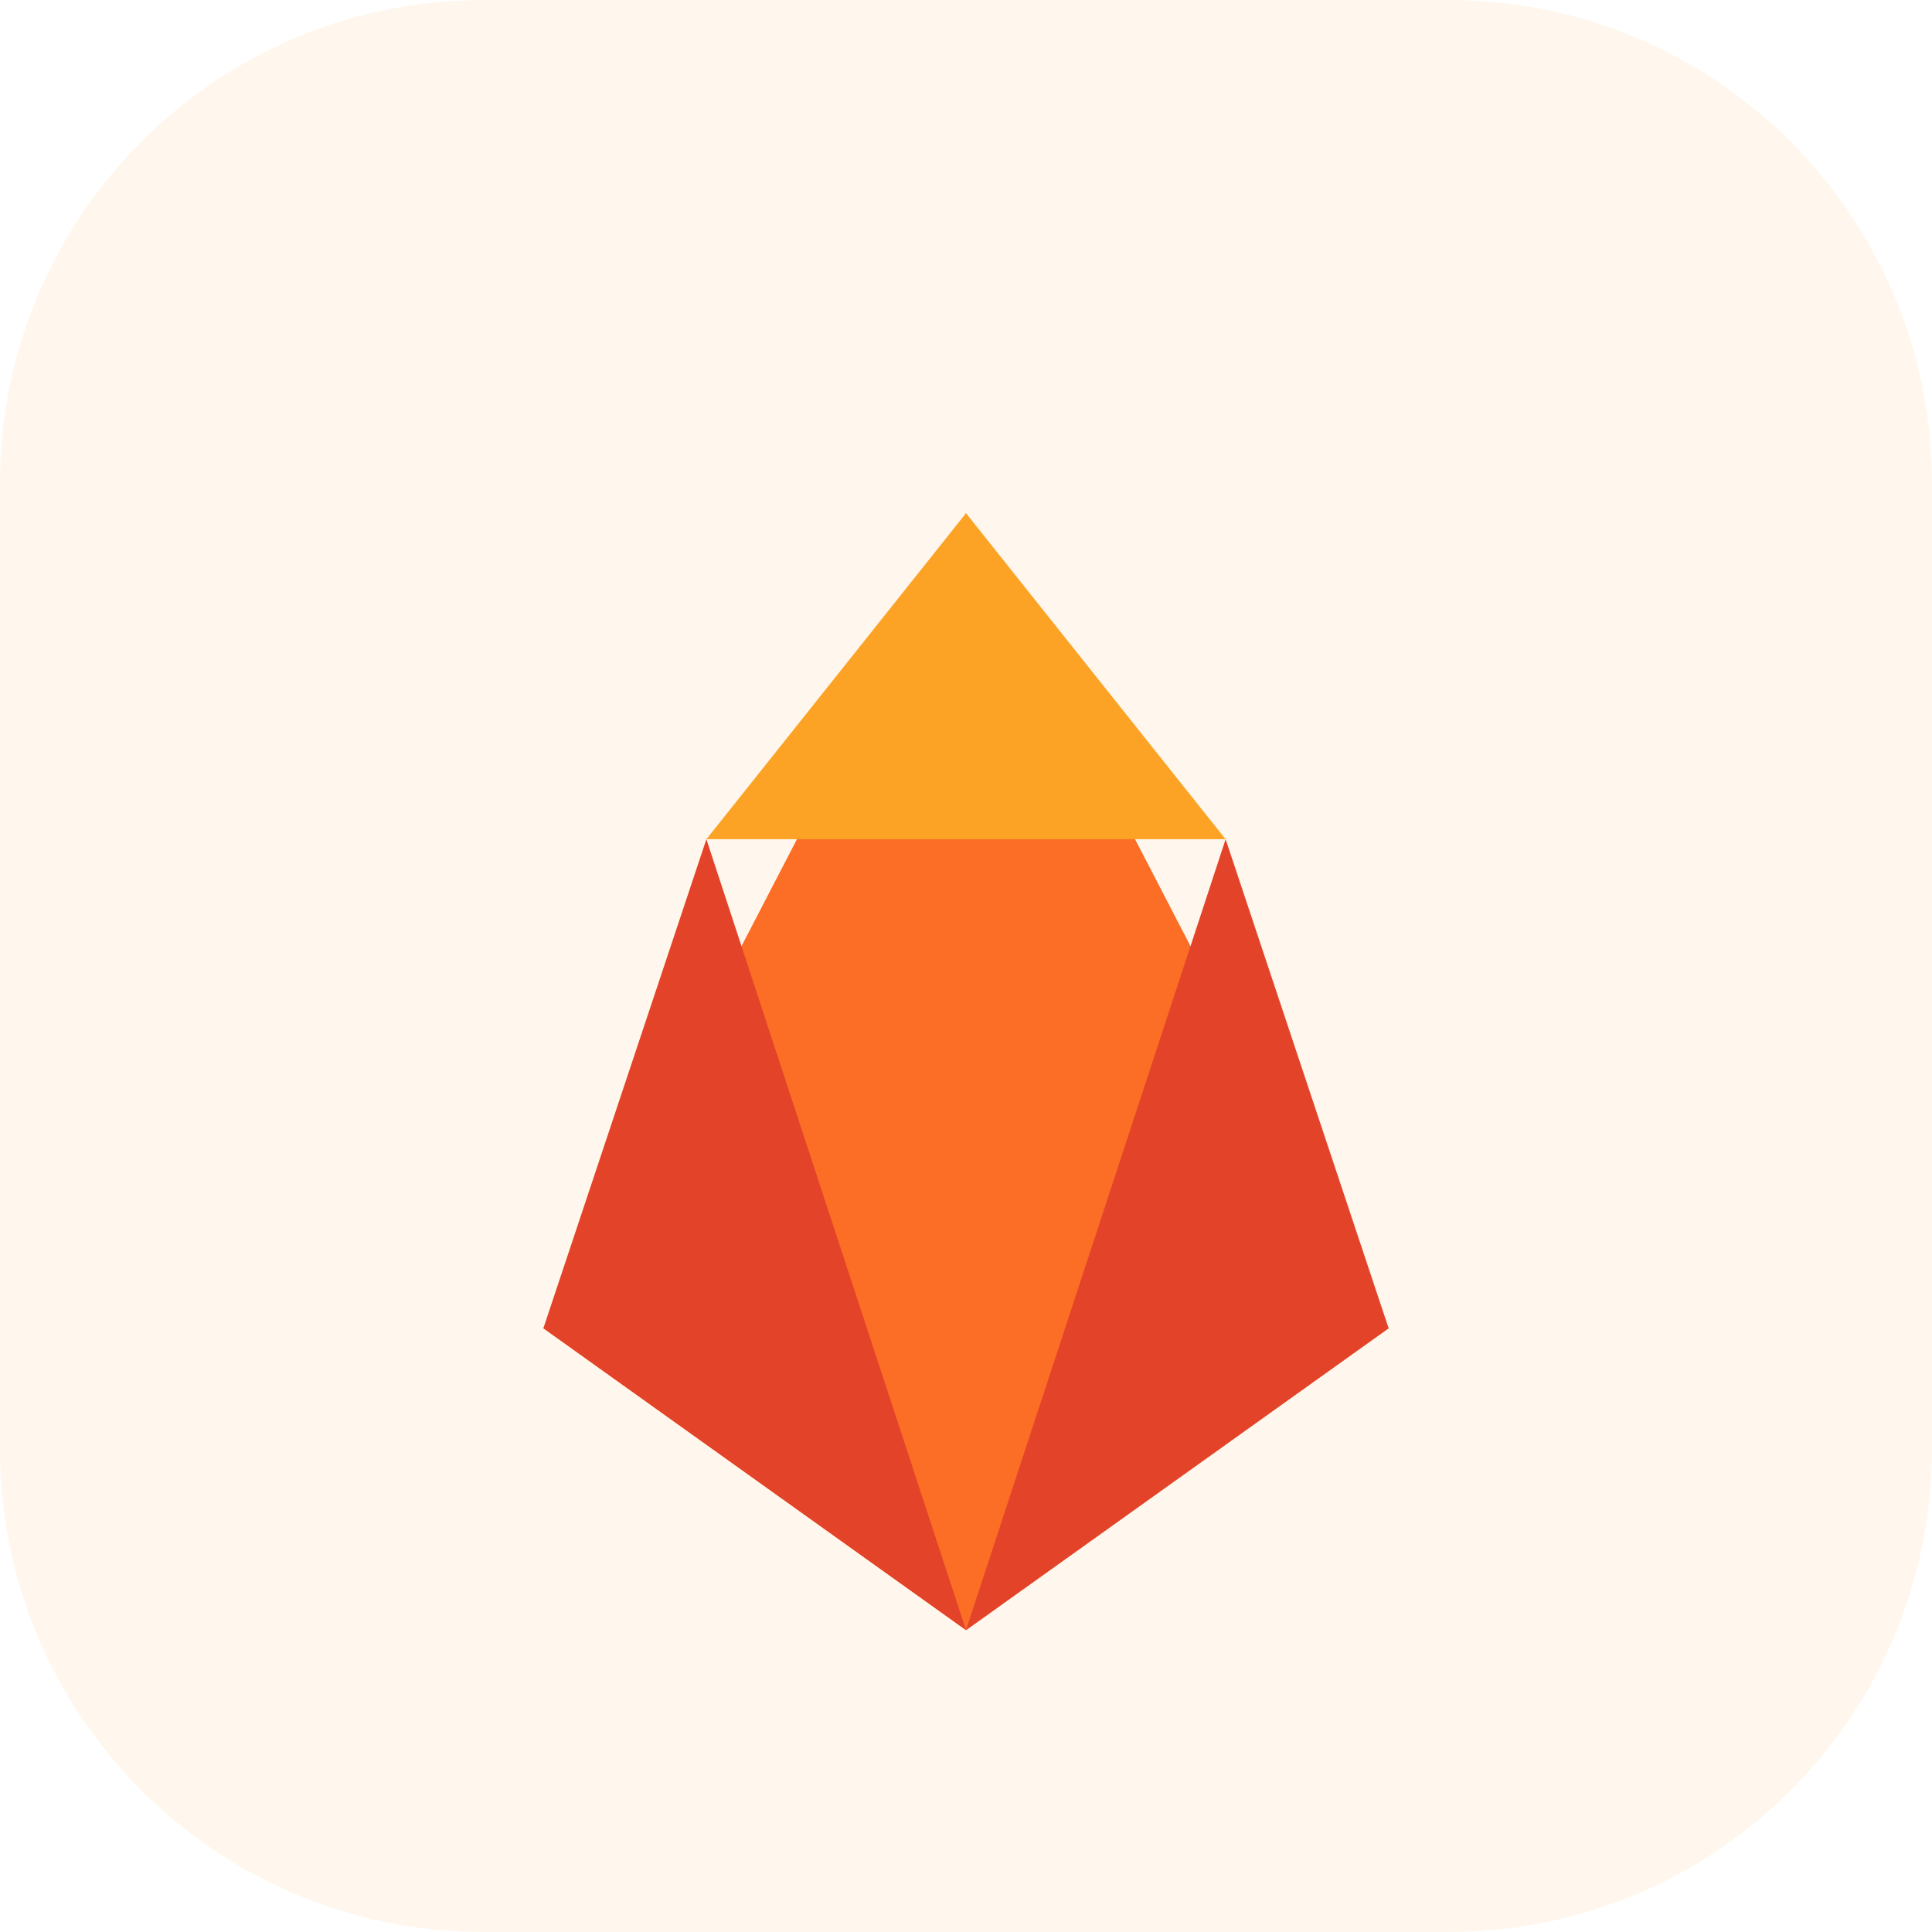
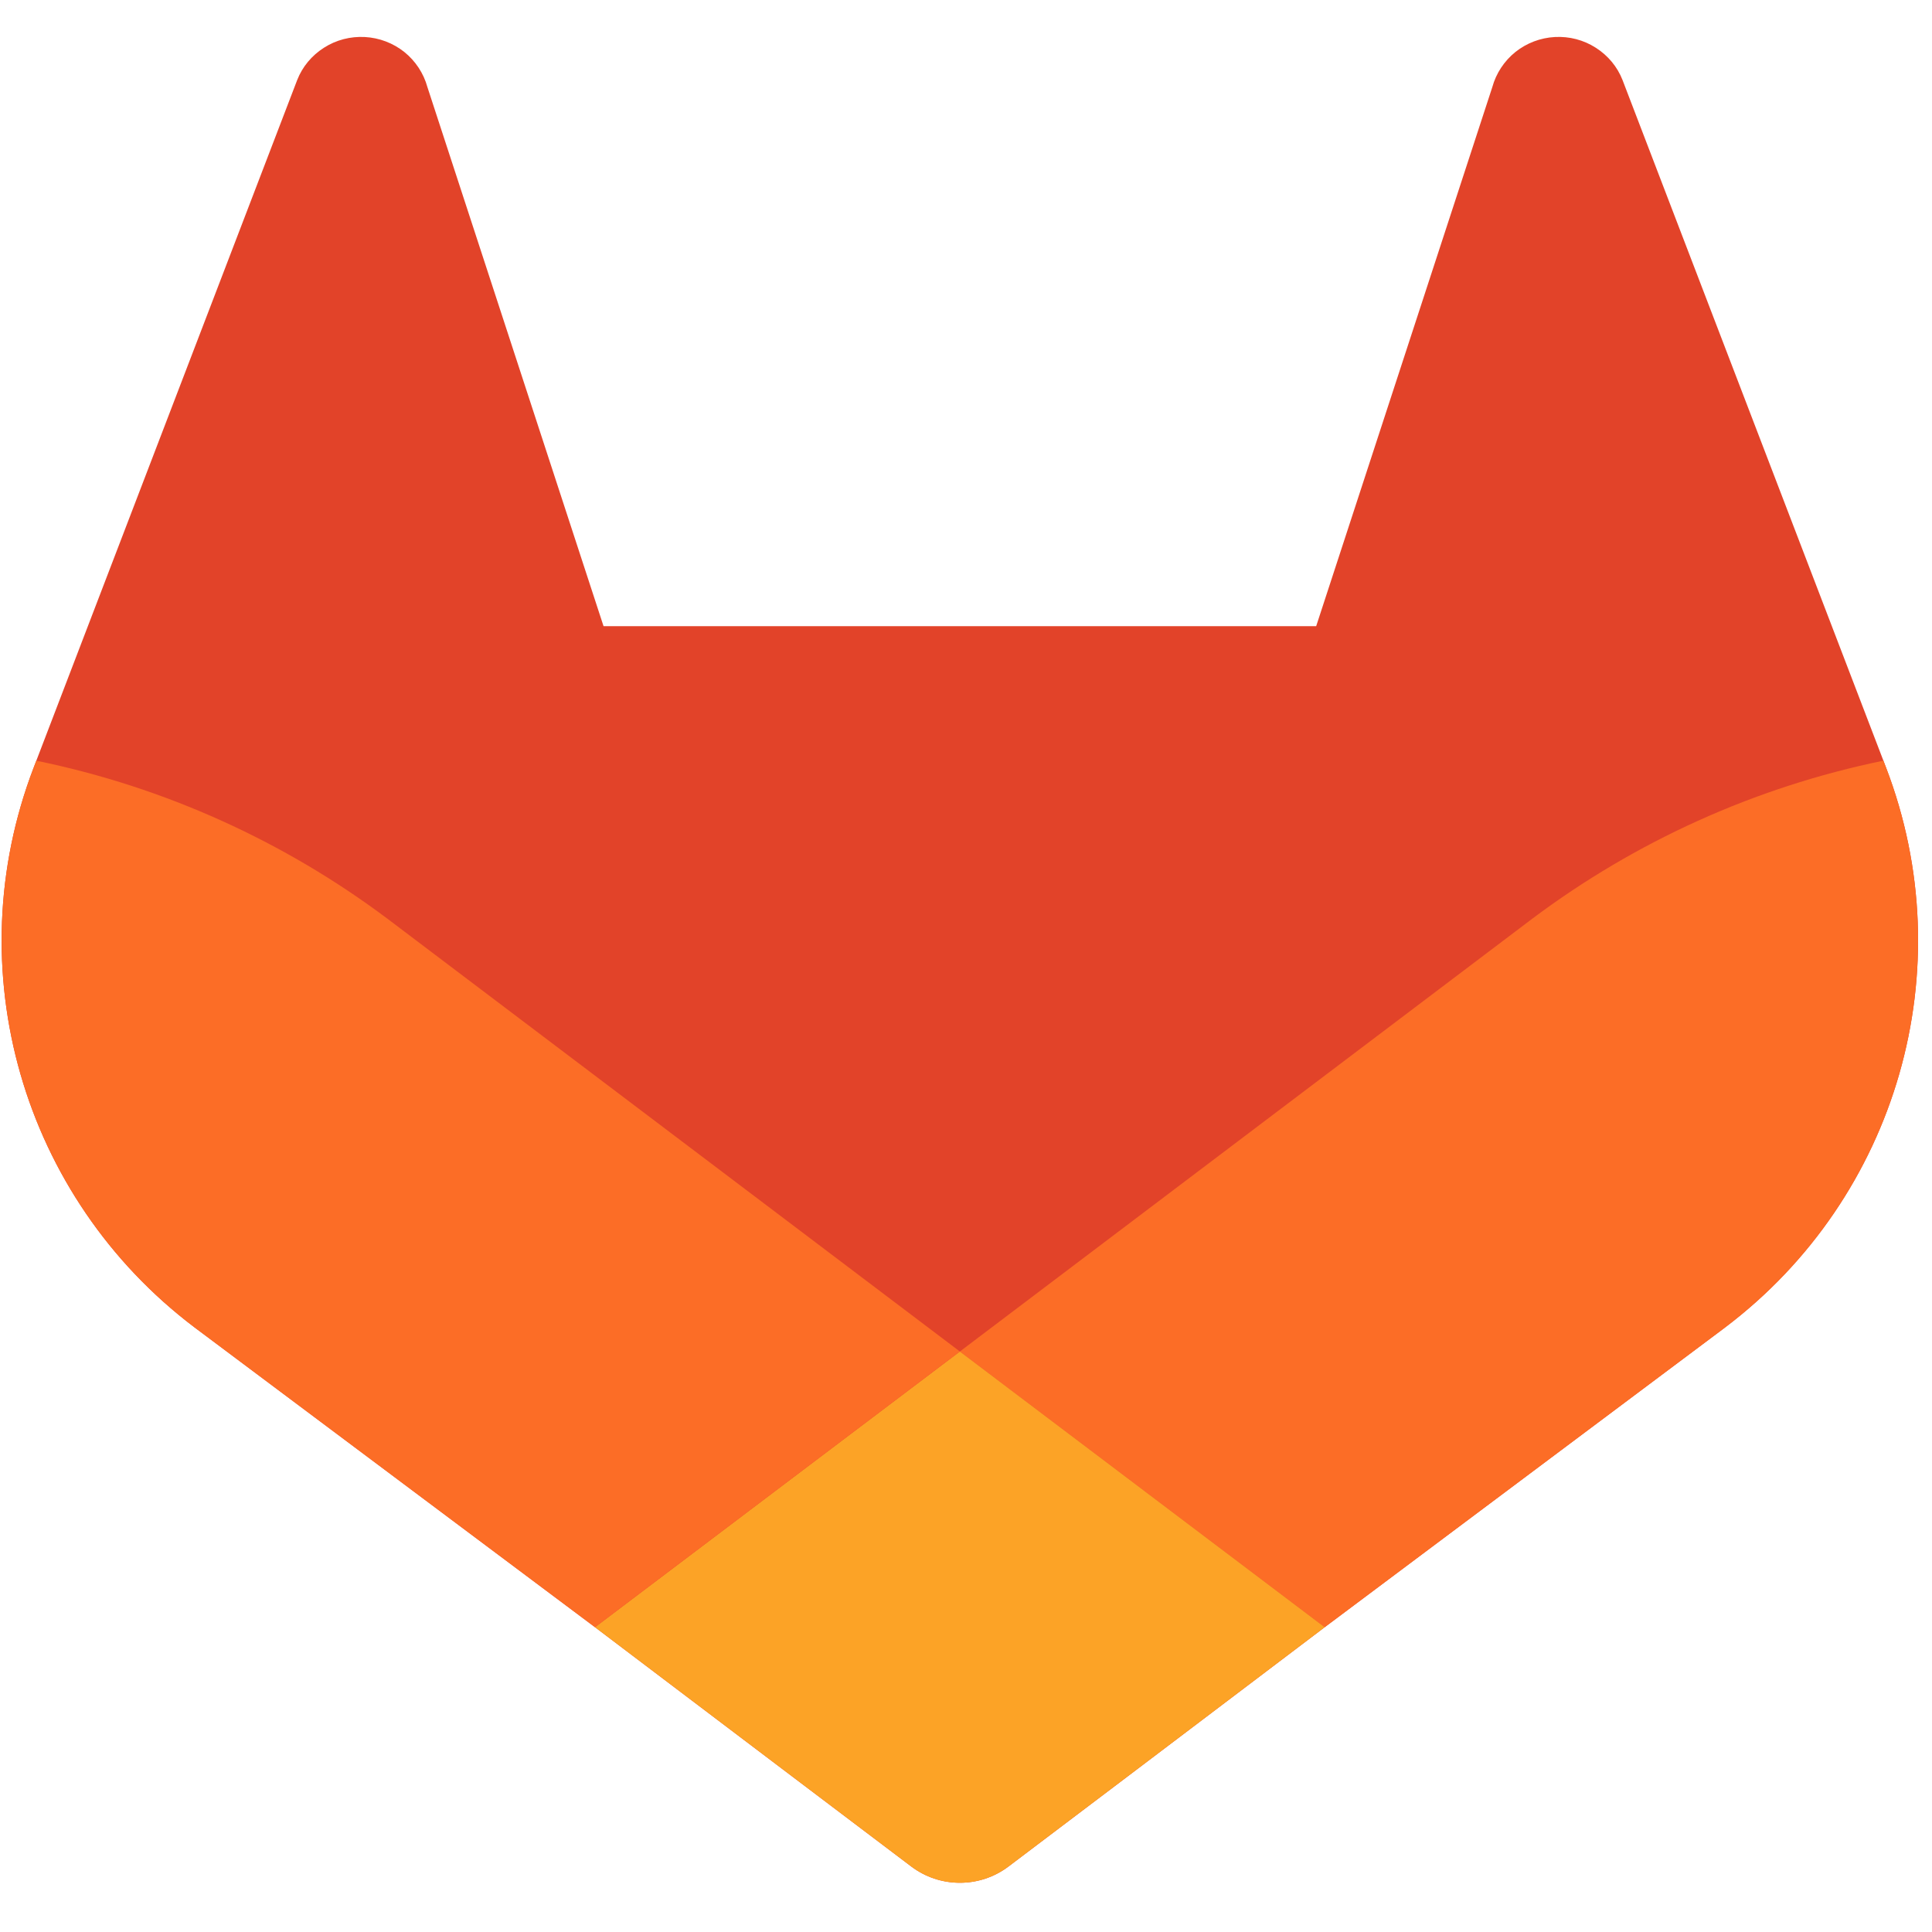
- <svg xmlns="http://www.w3.org/2000/svg" viewBox="0 0 64 64" fill="none">
-   <rect width="64" height="64" rx="16" fill="#FFF7ED" />
-   <path d="M18 44 32 17l14 27-14 10-14-10Z" fill="#FC6D26" />
-   <path d="m18 44 5.4-16.2 8.6 26.2L18 44Zm28 0-5.4-16.2L32 54l14-10Z" fill="#E24329" />
-   <path d="M23.4 27.8 32 17l8.6 10.8H23.4Z" fill="#FCA326" />
+ <svg xmlns="http://www.w3.org/2000/svg" id="Layer_1" data-name="Layer 1" viewBox="112 112 157 157">
+   <defs>
+     <style>
+       .cls-1 {
+         fill: #fca326;
+       }
+ 
+       .cls-2 {
+         fill: #fc6d26;
+       }
+ 
+       .cls-3 {
+         fill: #e24329;
+       }
+     </style>
+   </defs>
+   <path class="cls-3" d="M265.264,174.372l-.213-.558-21.199-55.309c-.424-1.084-1.185-1.996-2.177-2.627-.988-.634-2.147-.933-3.323-.87-1.169.062-2.292.489-3.208,1.218-.91.736-1.566,1.73-1.875,2.853l-14.313,43.807h-57.91l-14.313-43.807c-.309-1.123-.965-2.118-1.875-2.853-.916-.729-2.039-1.156-3.208-1.218-1.175-.062-2.335.236-3.323.87-.992.63-1.753,1.543-2.177,2.627l-21.199,55.312-.213.555c-6.282,16.385-.929,34.908,13.059,45.488.026.016.049.036.076.056l.187.141,32.291,24.174,15.972,12.09,9.72,7.349c2.341,1.773,5.579,1.773,7.92,0l9.719-7.349,15.968-12.09,32.481-24.315c.03-.023.056-.043.085-.066,13.978-10.58,19.327-29.096,13.049-45.478Z" />
+   <path class="cls-2" d="M265.264,174.372l-.213-.558c-10.517,2.161-20.204,6.61-28.498,12.816-.135.099-25.205,19.058-46.552,35.197,15.85,11.985,29.648,22.404,29.648,22.404l32.481-24.315c.03-.023.056-.043.085-.066,13.978-10.58,19.327-29.096,13.049-45.478Z" />
+   <path class="cls-1" d="M160.35,244.231l15.972,12.09,9.72,7.349c2.341,1.773,5.579,1.773,7.92,0l9.719-7.349,15.968-12.09s-13.798-10.419-29.648-22.404c-15.853,11.985-29.651,22.404-29.651,22.404Z" />
+   <path class="cls-2" d="M143.446,186.63c-8.291-6.203-17.974-10.655-28.495-12.813l-.213.555c-6.282,16.385-.929,34.908,13.059,45.488.026.016.049.036.076.056l.187.141,32.291,24.174s13.798-10.419,29.651-22.404c-21.347-16.139-46.42-35.098-46.555-35.197Z" />
</svg>
